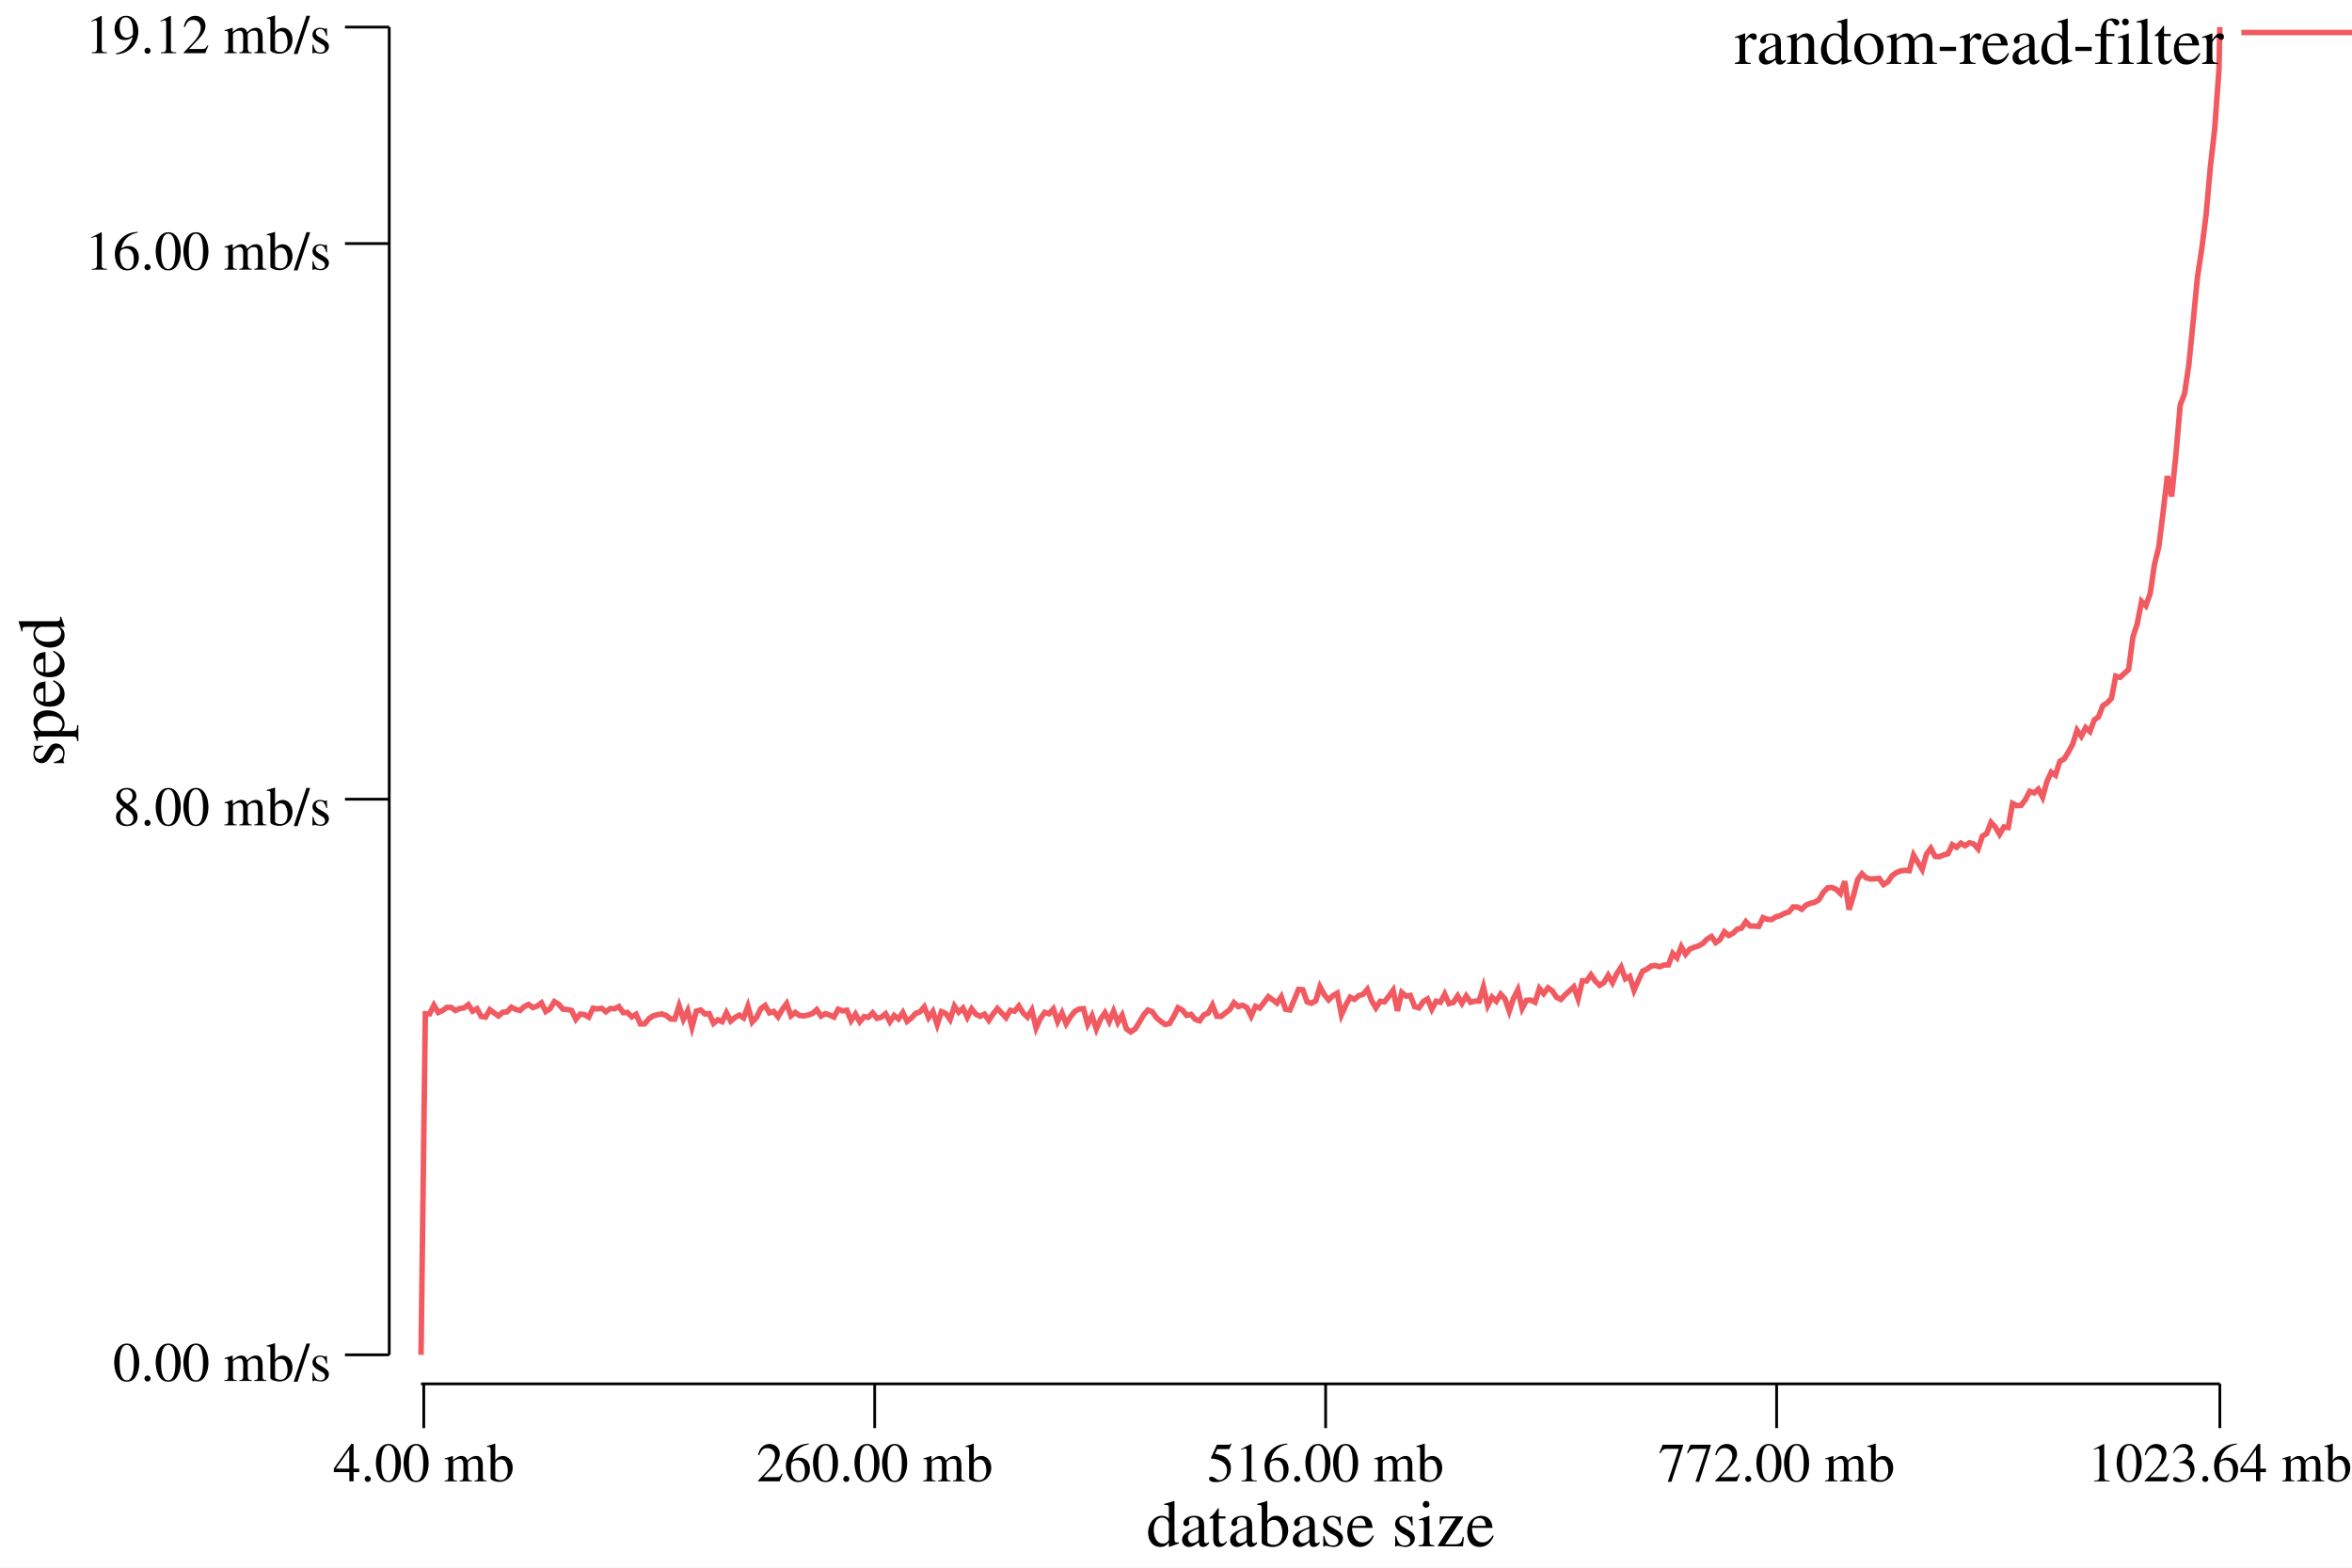
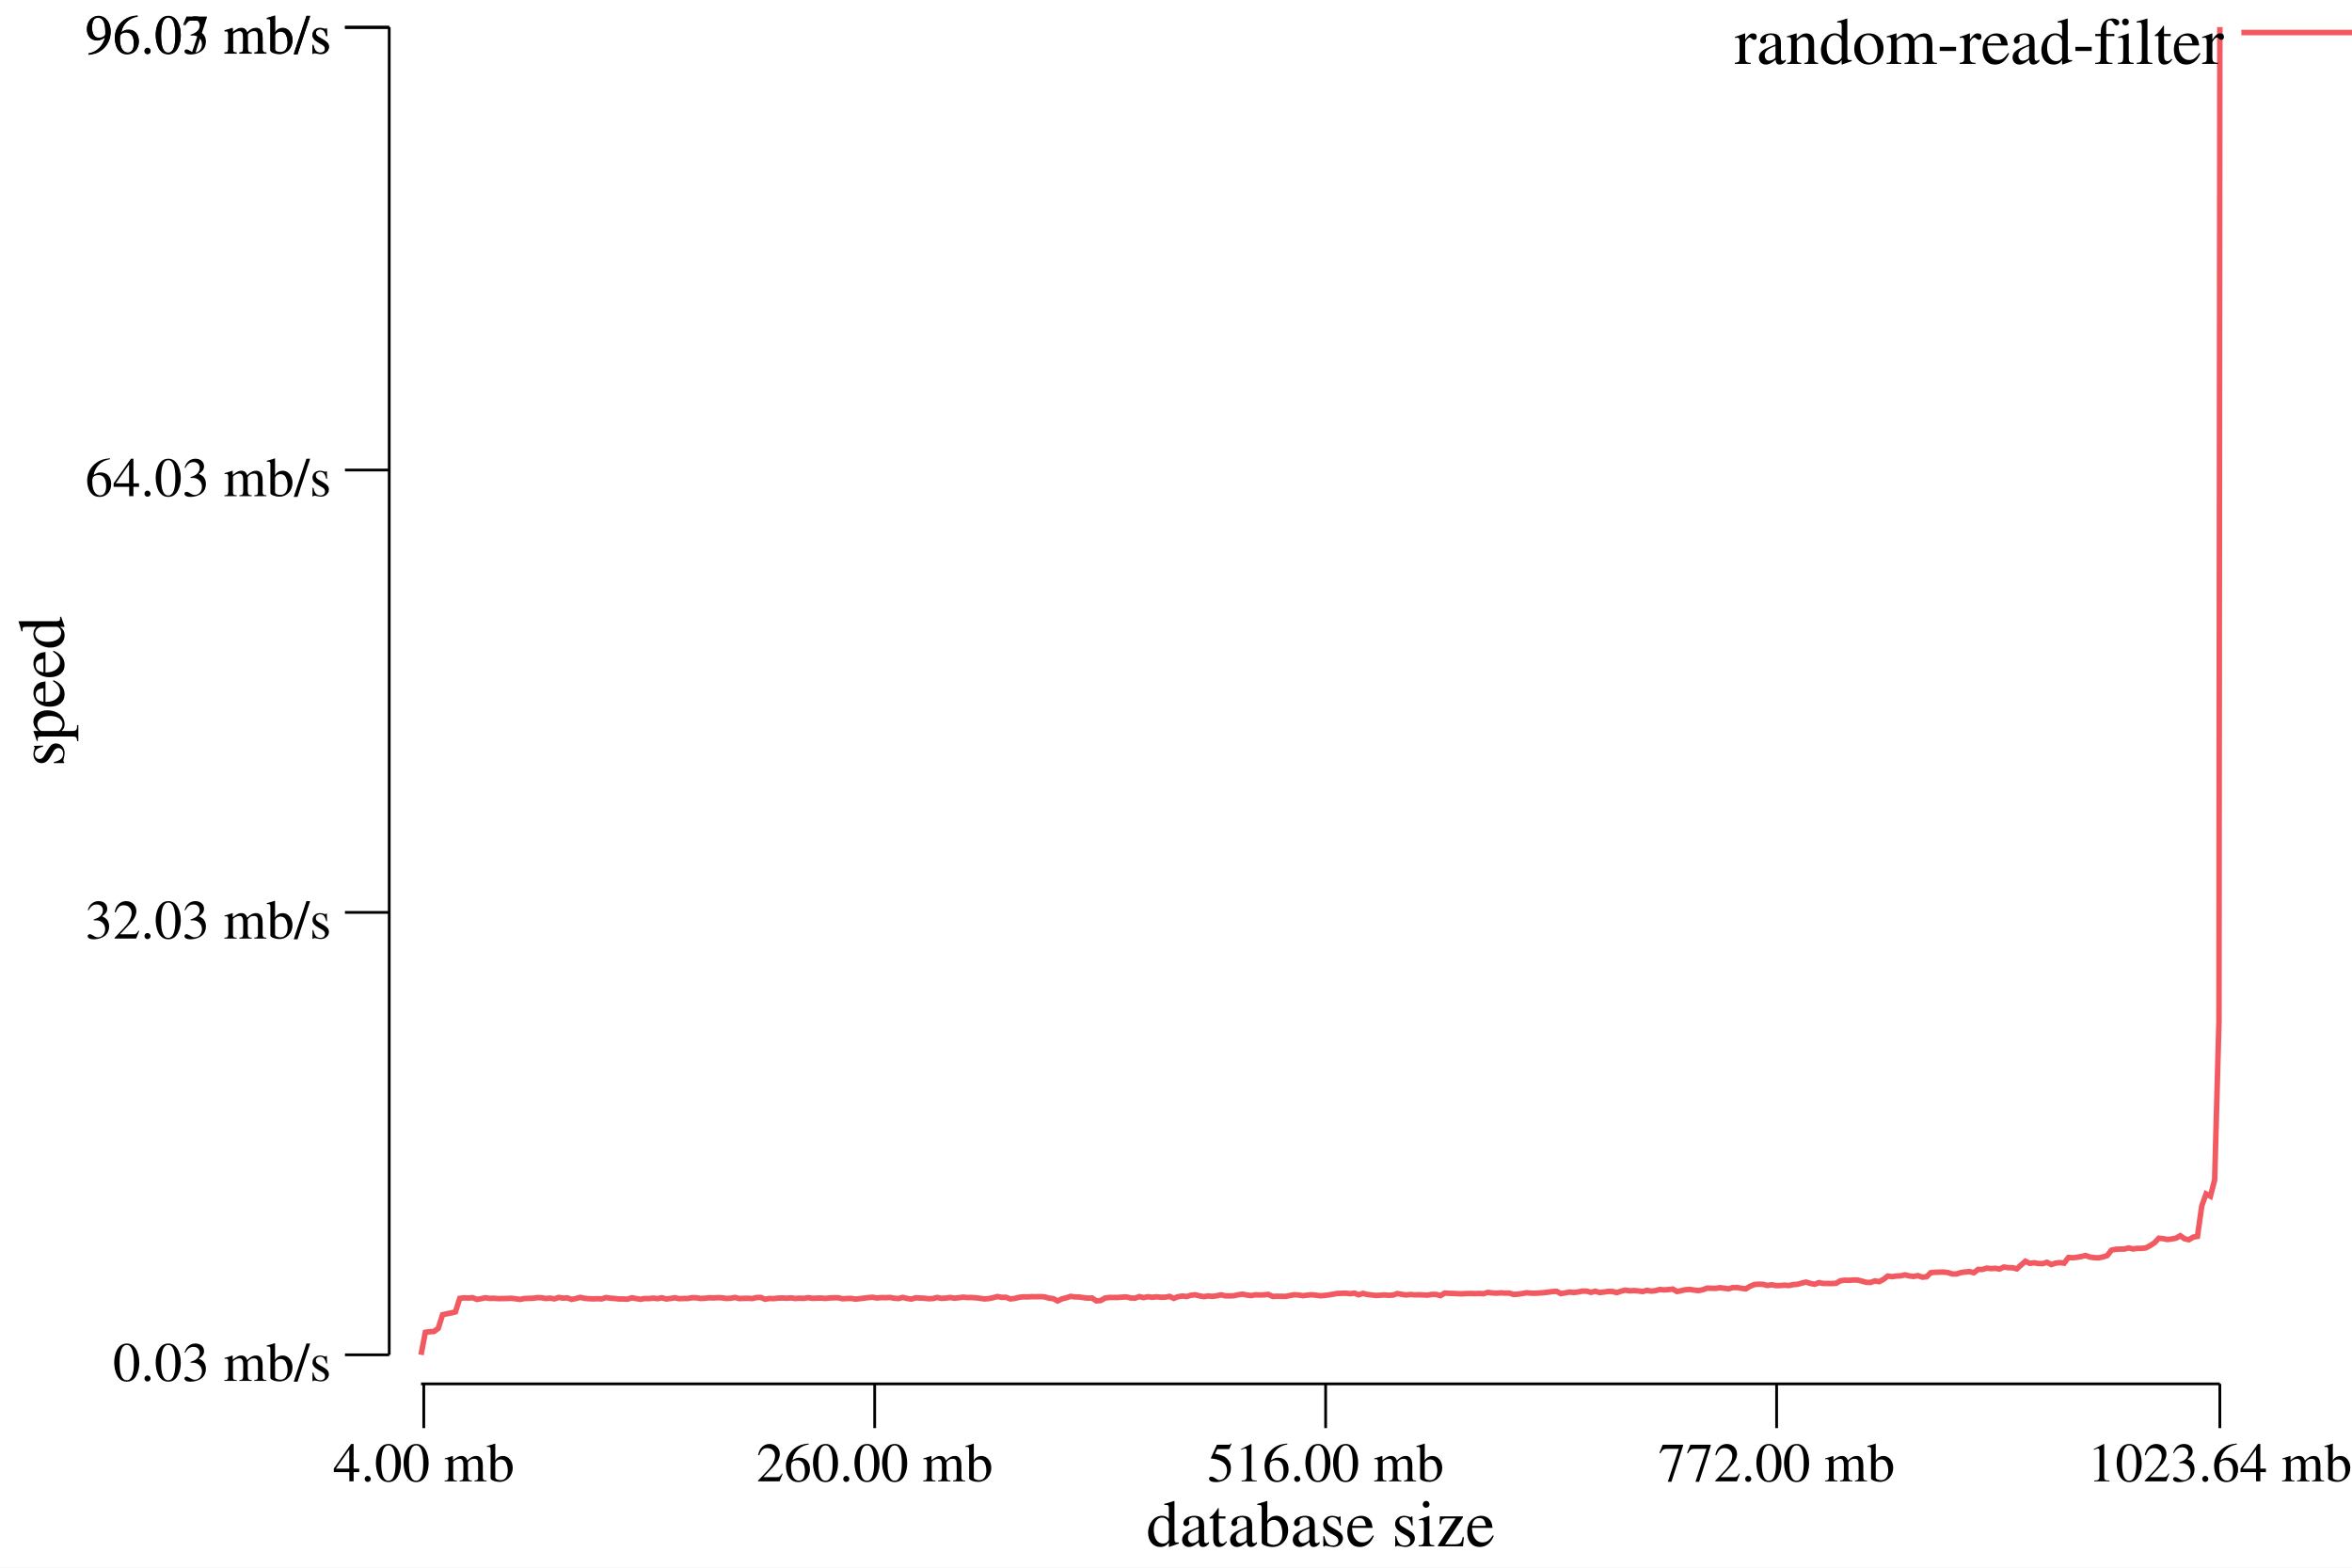
<svg xmlns="http://www.w3.org/2000/svg" width="425.2pt" height="283.46pt" viewBox="0 0 425.2 283.46">
  <g transform="scale(1, -1) translate(0, -283.46)">
    <path d="M0,0L425.2,0L425.2,283.46L0,283.46Z" style="fill:#FFFFFF" />
    <text x="207.23" y="-3.861" transform="scale(1, -1)" style="font-family:Times;font-weight:normal;font-style:normal;font-size:12px">database size</text>
    <text x="60.221" y="-15.602" transform="scale(1, -1)" style="font-family:Times;font-weight:normal;font-style:normal;font-size:10px">4.00 mb</text>
    <text x="136.74" y="-15.602" transform="scale(1, -1)" style="font-family:Times;font-weight:normal;font-style:normal;font-size:10px">260.00 mb</text>
    <text x="218.26" y="-15.602" transform="scale(1, -1)" style="font-family:Times;font-weight:normal;font-style:normal;font-size:10px">516.00 mb</text>
    <text x="299.79" y="-15.602" transform="scale(1, -1)" style="font-family:Times;font-weight:normal;font-style:normal;font-size:10px">772.00 mb</text>
    <text x="377.42" y="-15.602" transform="scale(1, -1)" style="font-family:Times;font-weight:normal;font-style:normal;font-size:10px">1023.64 mb</text>
    <path d="M76.61,25.23L76.61,33.23" style="fill:none;stroke:#000000;stroke-width:0.5" />
    <path d="M158.13,25.23L158.13,33.23" style="fill:none;stroke:#000000;stroke-width:0.5" />
    <path d="M239.65,25.23L239.65,33.23" style="fill:none;stroke:#000000;stroke-width:0.5" />
    <path d="M321.18,25.23L321.18,33.23" style="fill:none;stroke:#000000;stroke-width:0.5" />
    <path d="M401.31,25.23L401.31,33.23" style="fill:none;stroke:#000000;stroke-width:0.5" />
    <path d="M76.114,33.23L401.31,33.23" style="fill:none;stroke:#000000;stroke-width:0.5" />
    <g transform="rotate(90)">
      <text x="144.86" y="11.555" transform="scale(1, -1)" style="font-family:Times;font-weight:normal;font-style:normal;font-size:12px">speed</text>
    </g>
-     <text x="20.416" y="-33.76" transform="scale(1, -1)" style="font-family:Times;font-weight:normal;font-style:normal;font-size:10px">0.00 mb/s</text>
-     <text x="20.416" y="-134.23" transform="scale(1, -1)" style="font-family:Times;font-weight:normal;font-style:normal;font-size:10px">8.00 mb/s</text>
-     <text x="15.416" y="-234.7" transform="scale(1, -1)" style="font-family:Times;font-weight:normal;font-style:normal;font-size:10px">16.00 mb/s</text>
-     <text x="15.416" y="-273.84" transform="scale(1, -1)" style="font-family:Times;font-weight:normal;font-style:normal;font-size:10px">19.12 mb/s</text>
-     <path d="M62.364,38.482L70.364,38.482" style="fill:none;stroke:#000000;stroke-width:0.5" />
-     <path d="M62.364,138.95L70.364,138.95" style="fill:none;stroke:#000000;stroke-width:0.5" />
-     <path d="M62.364,239.42L70.364,239.42" style="fill:none;stroke:#000000;stroke-width:0.5" />
+     <text x="20.416" y="-33.762" transform="scale(1, -1)" style="font-family:Times;font-weight:normal;font-style:normal;font-size:10px">0.03 mb/s</text>
+     <text x="15.416" y="-113.76" transform="scale(1, -1)" style="font-family:Times;font-weight:normal;font-style:normal;font-size:10px">32.03 mb/s</text>
+     <text x="15.416" y="-193.75" transform="scale(1, -1)" style="font-family:Times;font-weight:normal;font-style:normal;font-size:10px">64.03 mb/s</text>
+     <text x="15.416" y="-273.75" transform="scale(1, -1)" style="font-family:Times;font-weight:normal;font-style:normal;font-size:10px">96.03 mb/s</text>
+     <text x="15.416" y="-273.84" transform="scale(1, -1)" style="font-family:Times;font-weight:normal;font-style:normal;font-size:10px">96.07 mb/s</text>
+     <path d="M62.364,38.483L70.364,38.483" style="fill:none;stroke:#000000;stroke-width:0.5" />
+     <path d="M62.364,118.48L70.364,118.48" style="fill:none;stroke:#000000;stroke-width:0.5" />
+     <path d="M62.364,198.47L70.364,198.47" style="fill:none;stroke:#000000;stroke-width:0.5" />
+     <path d="M62.364,278.47L70.364,278.47" style="fill:none;stroke:#000000;stroke-width:0.5" />
    <path d="M62.364,278.56L70.364,278.56" style="fill:none;stroke:#000000;stroke-width:0.5" />
    <path d="M70.364,38.48L70.364,278.56" style="fill:none;stroke:#000000;stroke-width:0.5" />
-     <path d="M76.114,38.48L76.892,100.16L77.669,100.14L78.447,101.7L79.225,100.39L80.002,100.74L80.78,101.3L81.557,101.31L82.335,100.74L83.113,101.1L83.89,101.21L84.668,101.79L85.445,100.62L86.223,101.07L87.001,99.668L87.778,99.543L88.556,100.89L89.334,100.31L90.111,99.756L90.889,100.43L91.666,100.5L92.444,101.33L93.222,100.95L93.999,100.74L94.777,101.44L95.554,101.84L96.332,101.28L97.11,101.53L97.887,102.12L98.665,100.56L99.442,101.06L100.22,102.35L101,101.87L101.78,100.97L102.55,100.92L103.33,100.76L104.11,99.146L104.89,100.09L105.66,99.996L106.44,99.545L107.22,101.16L108,101.03L108.77,101.15L109.55,100.52L110.33,101.11L111.11,101.05L111.88,101.45L112.66,100.36L113.44,100.39L114.22,99.582L114.99,100.05L115.77,98.313L116.55,98.329L117.33,99.279L118.1,99.782L118.88,99.99L119.66,100.12L120.44,99.841L121.22,99.221L121.99,99.184L122.77,101.59L123.55,99.16L124.33,100.73L125.1,97.728L125.88,100.64L126.66,100.83L127.44,100.13L128.21,100.17L128.99,98.422L129.77,99.06L130.55,98.728L131.32,100.34L132.1,98.83L132.88,99.469L133.66,99.909L134.43,99.404L135.21,101.51L135.99,98.661L136.77,99.5L137.54,101.07L138.32,101.65L139.1,100.32L139.88,100.56L140.66,99.613L141.43,100.94L142.21,101.99L142.99,99.78L143.77,100.39L144.54,99.835L145.32,99.762L146.1,99.923L146.88,100.2L147.65,100.9L148.43,99.726L149.21,100.18L149.99,99.919L150.76,99.553L151.54,100.97L152.32,100.67L153.1,100.79L153.87,98.927L154.65,100.09L155.43,98.7L156.21,99.625L156.98,99.503L157.76,100.31L158.54,99.329L159.32,99.529L160.1,100.16L160.87,98.704L161.65,99.835L162.43,99.22L163.21,100.38L163.98,98.78L164.76,99.384L165.54,100.22L166.32,100.5L167.09,101.4L167.87,99.454L168.65,100.56L169.43,98.193L170.2,100.54L170.98,100.2L171.76,99.117L172.54,101.54L173.31,100.44L174.09,101.17L174.87,99.52L175.65,101.04L176.43,100.06L177.2,99.689L177.98,100.08L178.76,98.968L179.54,100.11L180.31,101.11L181.09,100.28L181.87,99.447L182.65,100.78L183.42,100.62L184.2,101.56L184.98,100.28L185.76,99.544L186.53,100.8L187.31,97.586L188.09,99.327L188.87,100.41L189.64,100.16L190.42,101.02L191.2,98.735L191.98,100.3L192.75,98.342L193.53,99.596L194.31,100.58L195.09,101.01L195.87,101.07L196.64,98.252L197.42,99.792L198.2,97.405L198.98,99.19L199.75,100.34L200.53,98.754L201.31,100.63L202.09,98.584L202.86,99.894L203.64,97.413L204.42,96.871L205.2,97.399L205.97,98.612L206.75,99.951L207.53,100.83L208.31,100.51L209.08,99.429L209.86,98.765L210.64,98.219L211.42,98.39L212.19,99.671L212.97,101.24L213.75,100.82L214.53,99.858L215.31,100.04L216.08,99.143L216.86,98.878L217.64,99.948L218.42,100.28L219.19,101.73L219.97,99.72L220.75,99.67L221.53,100.3L222.3,100.88L223.08,102.16L223.86,101.45L224.64,101.7L225.41,101.28L226.19,99.722L226.97,101.5L227.75,101.19L228.52,102.21L229.3,103.24L230.08,102.67L230.86,102.08L231.63,103.24L232.41,100.97L233.19,100.84L233.97,102.66L234.75,104.56L235.52,104.5L236.3,102.31L237.08,102.05L237.86,102.49L238.63,105.03L239.41,103.61L240.19,102.66L240.97,103.42L241.74,103.87L242.52,99.961L243.3,101.72L244.08,103.14L244.85,102.76L245.63,103.42L246.41,103.66L247.19,104.57L247.96,102.54L248.74,101.22L249.52,102.41L250.3,102.31L251.07,103.31L251.85,104.4L252.63,100.67L253.41,104L254.19,103.34L254.96,103.46L255.74,101.44L256.52,101.22L257.3,102.36L258.07,102.83L258.85,100.98L259.63,102.42L260.41,102.24L261.18,103.71L261.96,101.99L262.74,102.19L263.52,103.38L264.29,102.05L265.07,103.37L265.85,102.23L266.63,102.44L267.4,102.46L268.18,105.01L268.96,101.64L269.74,103.16L270.51,102.41L271.29,103.7L272.07,102.85L272.85,100.64L273.63,102.97L274.4,104.48L275.18,101.12L275.96,102.58L276.74,102.63L277.51,102.24L278.29,104.73L279.07,103.79L279.85,104.85L280.62,104.3L281.4,103.13L282.18,102.75L282.96,103.6L283.73,104.29L284.51,105.02L285.29,102.86L286.07,106.13L286.84,106.09L287.62,107.2L288.4,106.07L289.18,105.3L289.95,105.79L290.73,107.11L291.51,105.77L292.29,107.43L293.07,108.59L293.84,106.48L294.62,106.91L295.4,104.4L296.18,106.17L296.95,107.85L297.73,108.21L298.51,108.79L299.29,108.88L300.06,108.66L300.84,108.98L301.62,108.98L302.4,111.07L303.17,110.28L303.95,112.28L304.73,110.92L305.51,111.87L306.28,112.18L307.06,112.43L307.84,112.85L308.62,113.66L309.4,114.12L310.17,113.02L310.95,113.56L311.73,114.97L312.51,114.31L313.28,114.7L314.06,115.45L314.84,115.64L315.62,116.8L316.39,116.02L317.17,116.01L317.95,115.95L318.73,117.54L319.5,117.23L320.28,117.18L321.06,117.69L321.84,117.9L322.61,118.31L323.39,118.56L324.17,119.47L324.95,119.45L325.72,119.05L326.5,119.8L327.28,120.12L328.06,120.31L328.84,120.78L329.61,122.09L330.39,122.91L331.17,122.99L331.95,122.64L332.72,121.9L333.5,124.1L334.28,118.98L335.06,121.47L335.83,124.44L336.61,125.47L337.39,124.71L338.17,124.52L338.94,124.56L339.72,124.63L340.5,123.52L341.28,123.99L342.05,125.13L342.83,125.66L343.61,125.99L344.39,126.09L345.16,126.02L345.94,128.84L346.72,127.52L347.5,126.26L348.28,129.04L349.05,130.07L349.83,128.61L350.61,128.55L351.39,128.88L352.16,129.09L352.94,130.73L353.72,130.25L354.5,131.01L355.27,130.54L356.05,131.07L356.83,130.85L357.61,129.96L358.38,132.28L359.16,132.73L359.94,134.75L360.72,133.91L361.49,132.6L362.27,133.93L363.05,133.82L363.83,138.19L364.6,137.8L365.38,137.82L366.16,138.88L366.94,140.37L367.72,140.09L368.49,140.76L369.27,139.31L370.05,142.15L370.83,143.82L371.6,143.3L372.38,145.8L373.16,146.23L373.94,147.49L374.71,148.91L375.49,151.42L376.27,150.33L377.05,151.89L377.82,151.19L378.6,153.27L379.38,153.84L380.16,155.86L380.93,156.36L381.71,157.19L382.49,161.2L383.27,160.98L384.04,161.69L384.82,162.4L385.6,168.31L386.38,170.71L387.16,174.7L387.93,173.93L388.71,176.12L389.49,181.42L390.27,184.54L391.04,190.73L391.82,197.38L392.6,193.68L393.38,201.42L394.15,210.26L394.93,212.27L395.71,217.58L396.49,225.34L397.26,233.33L398.04,238.47L398.82,244.61L399.6,253.33L400.37,260.06L401.15,270.83L401.31,278.56" style="fill:none;stroke:#F15A60" />
+     <path d="M76.114,38.48L76.892,42.55L77.669,42.662L78.447,42.698L79.225,43.266L80.002,45.727L80.78,45.906L81.557,46.052L82.335,46.246L83.113,48.687L83.89,48.786L84.668,48.748L85.445,48.815L86.223,48.502L87.001,48.639L87.778,48.799L88.556,48.685L89.334,48.704L90.111,48.644L90.889,48.66L91.666,48.67L92.444,48.706L93.222,48.615L93.999,48.506L94.777,48.664L95.554,48.693L96.332,48.703L97.11,48.823L97.887,48.803L98.665,48.666L99.442,48.735L100.22,48.603L101,48.857L101.78,48.733L102.55,48.778L103.33,48.509L104.11,48.659L104.89,48.868L105.66,48.707L106.44,48.632L107.22,48.601L108,48.631L108.77,48.594L109.55,48.835L110.33,48.722L111.11,48.674L111.88,48.582L112.66,48.583L113.44,48.545L114.22,48.797L114.99,48.659L115.77,48.527L116.55,48.663L117.33,48.651L118.1,48.735L118.88,48.642L119.66,48.8L120.44,48.578L121.22,48.674L121.99,48.799L122.77,48.634L123.55,48.665L124.33,48.67L125.1,48.804L125.88,48.799L126.66,48.67L127.44,48.709L128.21,48.798L128.99,48.766L129.77,48.82L130.55,48.787L131.32,48.671L132.1,48.717L132.88,48.849L133.66,48.652L134.43,48.691L135.21,48.705L135.99,48.66L136.77,48.84L137.54,48.854L138.32,48.534L139.1,48.675L139.88,48.647L140.66,48.739L141.43,48.756L142.21,48.716L142.99,48.779L143.77,48.669L144.54,48.724L145.32,48.69L146.1,48.818L146.88,48.698L147.65,48.729L148.43,48.749L149.21,48.681L149.99,48.771L150.76,48.795L151.54,48.796L152.32,48.618L153.1,48.664L153.87,48.686L154.65,48.554L155.43,48.637L156.21,48.733L156.98,48.832L157.76,48.885L158.54,48.751L159.32,48.832L160.1,48.81L160.87,48.856L161.65,48.722L162.43,48.661L163.21,48.863L163.98,48.676L164.76,48.562L165.54,48.793L166.32,48.746L167.09,48.717L167.87,48.626L168.65,48.655L169.43,48.852L170.2,48.692L170.98,48.738L171.76,48.853L172.54,48.72L173.31,48.801L174.09,48.907L174.87,48.838L175.65,48.847L176.43,48.792L177.2,48.7L177.98,48.591L178.76,48.651L179.54,48.813L180.31,49.02L181.09,48.875L181.87,48.884L182.65,48.587L183.42,48.679L184.2,48.869L184.98,48.965L185.76,48.952L186.53,48.999L187.31,48.986L188.09,49.008L188.87,48.959L189.64,48.732L190.42,48.643L191.2,48.22L191.98,48.601L192.75,48.785L193.53,49.052L194.31,48.955L195.09,48.932L195.87,48.823L196.64,48.729L197.42,48.758L198.2,48.238L198.98,48.296L199.75,48.738L200.53,48.856L201.31,48.847L202.09,48.855L202.86,48.912L203.64,48.95L204.42,48.759L205.2,48.735L205.97,49.016L206.75,48.831L207.53,48.987L208.31,48.883L209.08,48.971L209.86,48.898L210.64,48.904L211.42,49.052L212.19,48.693L212.97,48.994L213.75,49.11L214.53,49.016L215.31,49.255L216.08,49.335L216.86,49.141L217.64,49L218.42,49.13L219.19,49.049L219.97,49.163L220.75,49.33L221.53,49.148L222.3,49.137L223.08,49.166L223.86,49.348L224.64,49.45L225.41,49.298L226.19,49.196L226.97,49.342L227.75,49.297L228.52,49.333L229.3,49.404L230.08,49.036L230.86,49.076L231.63,49.065L232.41,49.047L233.19,49.204L233.97,49.342L234.75,49.303L235.52,49.179L236.3,49.262L237.08,49.352L237.86,49.268L238.63,49.164L239.41,49.214L240.19,49.31L240.97,49.438L241.74,49.581L242.52,49.605L243.3,49.631L244.08,49.532L244.85,49.638L245.63,49.337L246.41,49.596L247.19,49.395L247.96,49.31L248.74,49.217L249.52,49.259L250.3,49.312L251.07,49.244L251.85,49.292L252.63,49.559L253.41,49.418L254.19,49.305L254.96,49.393L255.74,49.329L256.52,49.355L257.3,49.309L258.07,49.281L258.85,49.407L259.63,49.404L260.41,49.187L261.18,49.657L261.96,49.601L262.74,49.586L263.52,49.541L264.29,49.512L265.07,49.562L265.85,49.58L266.63,49.552L267.4,49.583L268.18,49.531L268.96,49.765L269.74,49.681L270.51,49.632L271.29,49.697L272.07,49.642L272.85,49.652L273.63,49.399L274.4,49.453L275.18,49.563L275.96,49.71L276.74,49.633L277.51,49.618L278.29,49.659L279.07,49.72L279.85,49.812L280.62,49.922L281.4,49.963L282.18,49.555L282.96,49.681L283.73,49.834L284.51,49.753L285.29,49.848L286.07,50.005L286.84,49.996L287.62,49.774L288.4,49.987L289.18,49.74L289.95,49.835L290.73,49.958L291.51,49.934L292.29,49.732L293.07,49.997L293.84,50.176L294.62,50.052L295.4,50.099L296.18,50.038L296.95,49.924L297.73,50.143L298.51,50.003L299.29,50.087L300.06,50.296L300.84,50.228L301.62,50.275L302.4,50.371L303.17,49.933L303.95,50.086L304.73,50.259L305.51,50.308L306.28,50.185L307.06,50.098L307.84,50.253L308.62,50.549L309.4,50.513L310.17,50.501L310.95,50.623L311.73,50.514L312.51,50.414L313.28,50.643L314.06,50.649L314.84,50.512L315.62,50.414L316.39,50.884L317.17,51.199L317.95,51.25L318.73,51.227L319.5,51.024L320.28,51.153L321.06,51.005L321.84,51.009L322.61,51.083L323.39,51.01L324.17,51.181L324.95,51.235L325.72,51.456L326.5,51.626L327.28,51.4L328.06,51.244L328.84,51.536L329.61,51.39L330.39,51.388L331.17,51.379L331.95,51.423L332.72,51.88L333.5,51.971L334.28,51.955L335.06,52.017L335.83,52.007L336.61,51.809L337.39,51.585L338.17,51.573L338.94,51.852L339.72,51.712L340.5,52.128L341.28,52.727L342.05,52.612L342.83,52.732L343.61,52.767L344.39,52.939L345.16,52.755L345.94,52.658L346.72,52.809L347.5,52.524L348.28,52.587L349.05,53.338L349.83,53.404L350.61,53.432L351.39,53.446L352.16,53.353L352.94,53.101L353.72,53.109L354.5,53.359L355.27,53.46L356.05,53.541L356.83,53.326L357.61,53.925L358.38,53.918L359.16,54.159L359.94,54.071L360.72,54.128L361.49,53.993L362.27,54.356L363.05,54.238L363.83,54.234L364.6,54.023L365.38,54.732L366.16,55.405L366.94,55.018L367.72,55.129L368.49,54.998L369.27,54.969L370.05,55.216L370.83,54.814L371.6,55.06L372.38,55.157L373.16,55.059L373.94,56.081L374.71,56.036L375.49,56.118L376.27,56.257L377.05,56.437L377.82,56.16L378.6,56.058L379.38,56.019L380.16,56.173L380.93,56.414L381.71,57.404L382.49,57.569L383.27,57.602L384.04,57.605L384.82,57.814L385.6,57.625L386.38,57.734L387.16,57.733L387.93,57.822L388.71,58.23L389.49,58.743L390.27,59.559L391.04,59.5L391.82,59.332L392.6,59.425L393.38,59.574L394.15,60.021L394.93,59.465L395.71,59.295L396.49,59.764L397.26,59.893L398.04,65.396L398.82,67.583L399.6,67.156L400.37,70.107L401.15,98.849L401.31,278.56" style="fill:none;stroke:#F15A60" />
    <path d="M405.2,277.58L425.2,277.58" style="fill:none;stroke:#F15A60" />
    <text x="313.58" y="-271.91" transform="scale(1, -1)" style="font-family:Times;font-weight:normal;font-style:normal;font-size:12px">random-read-filter</text>
  </g>
</svg>
